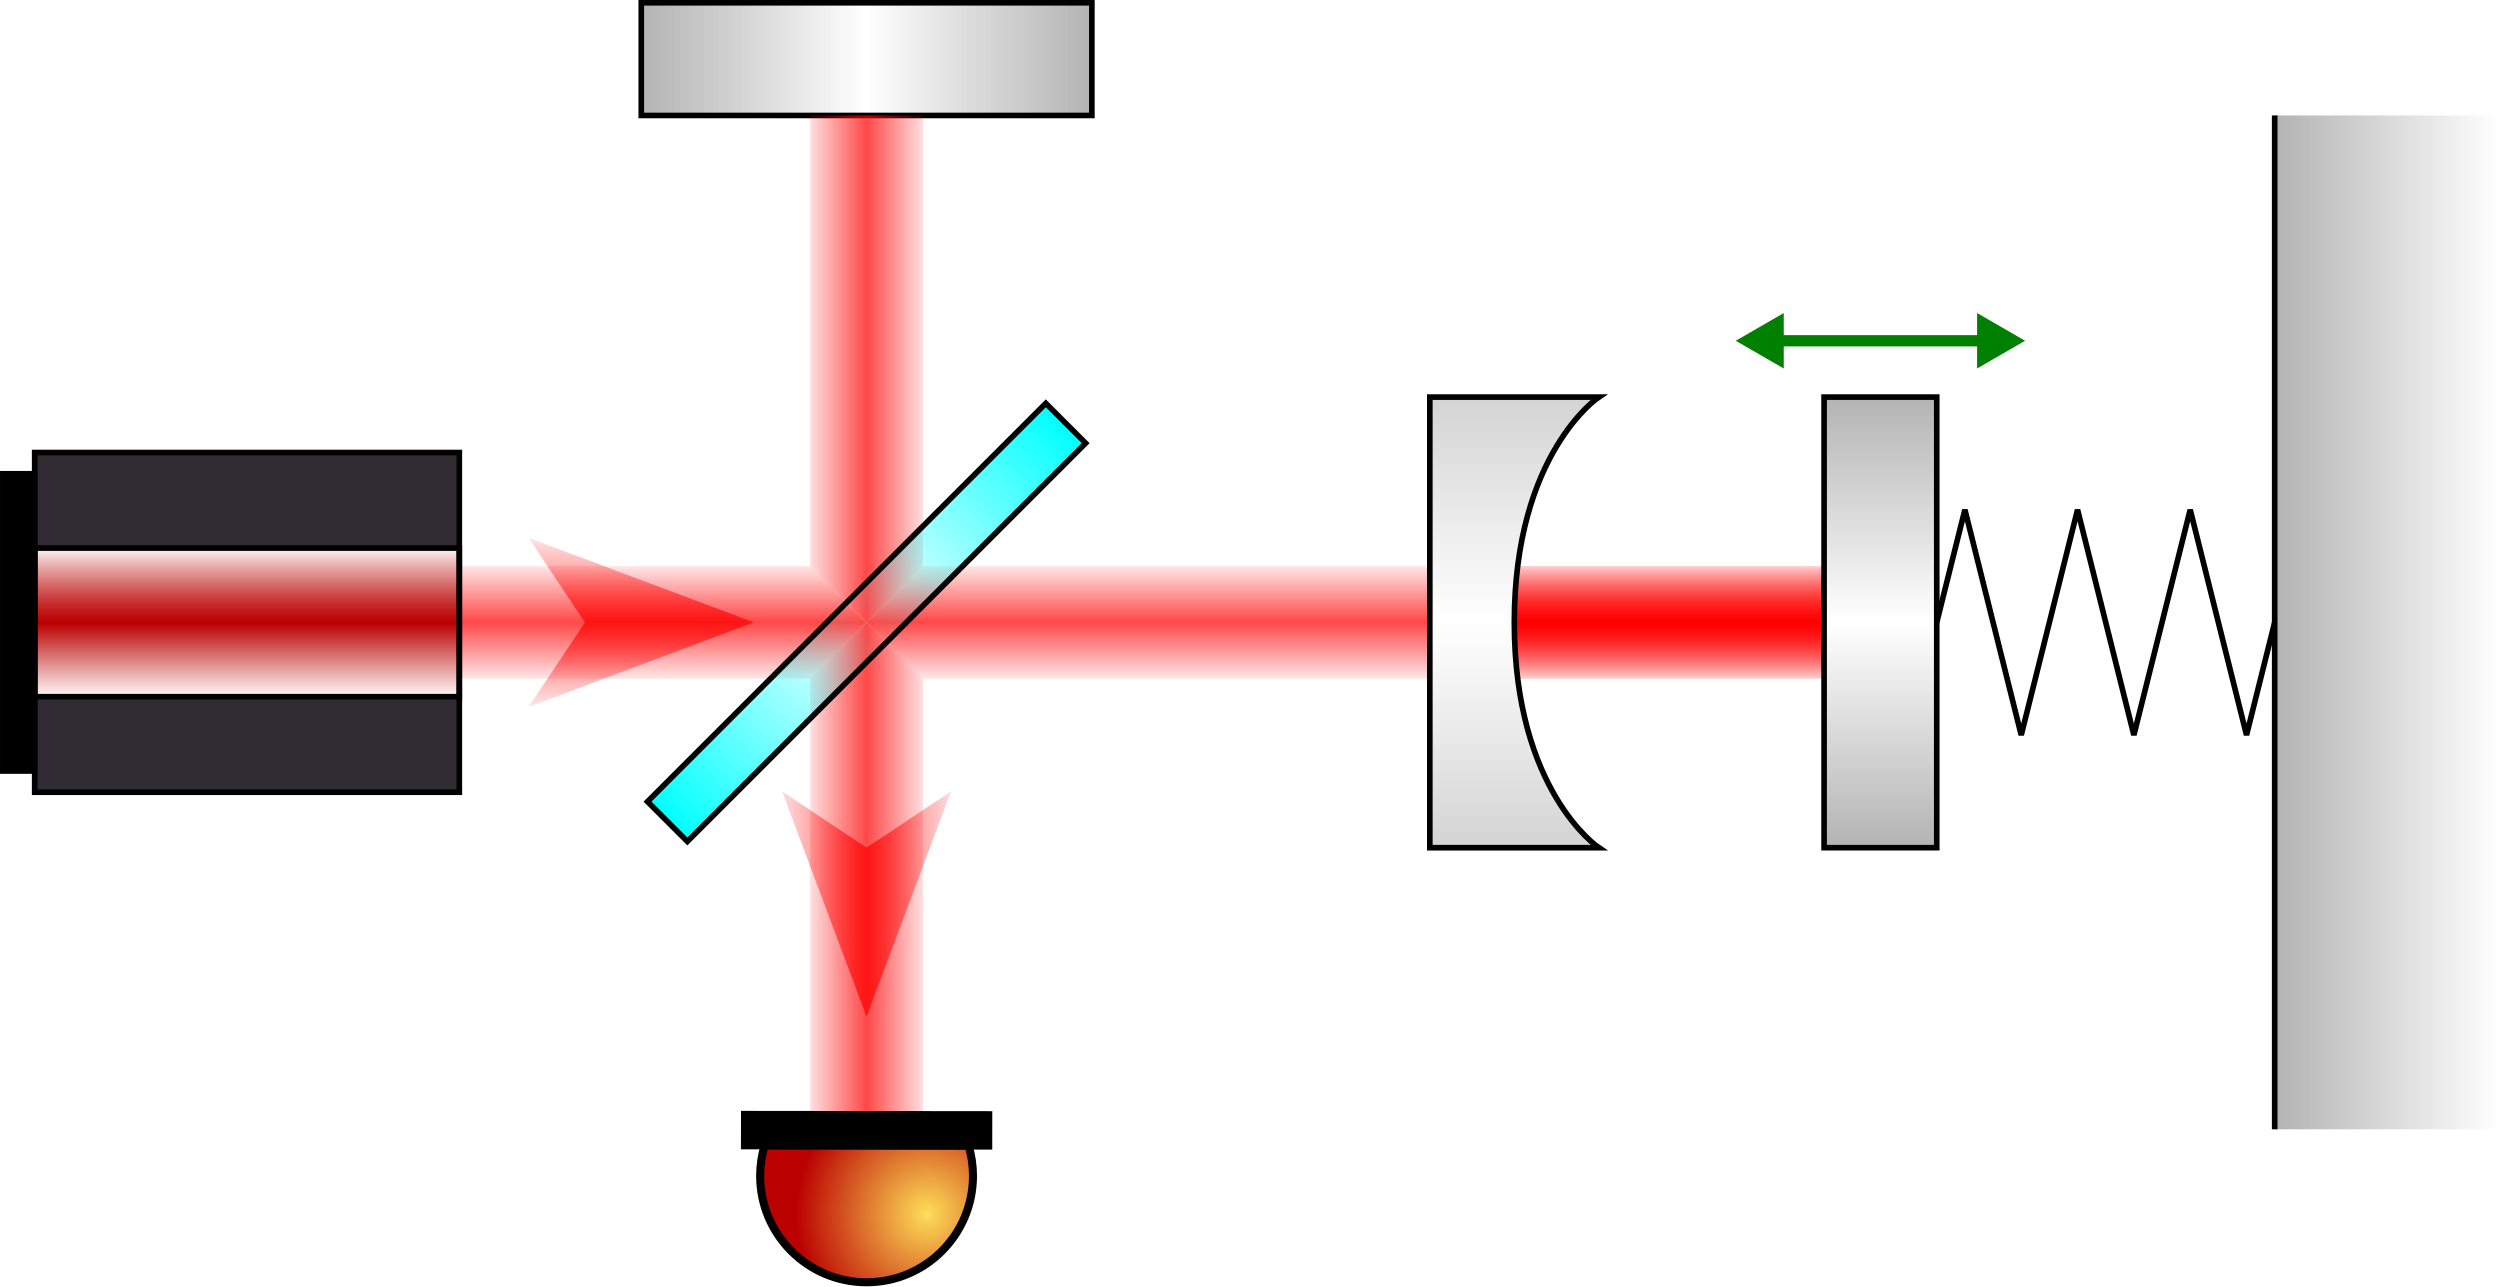
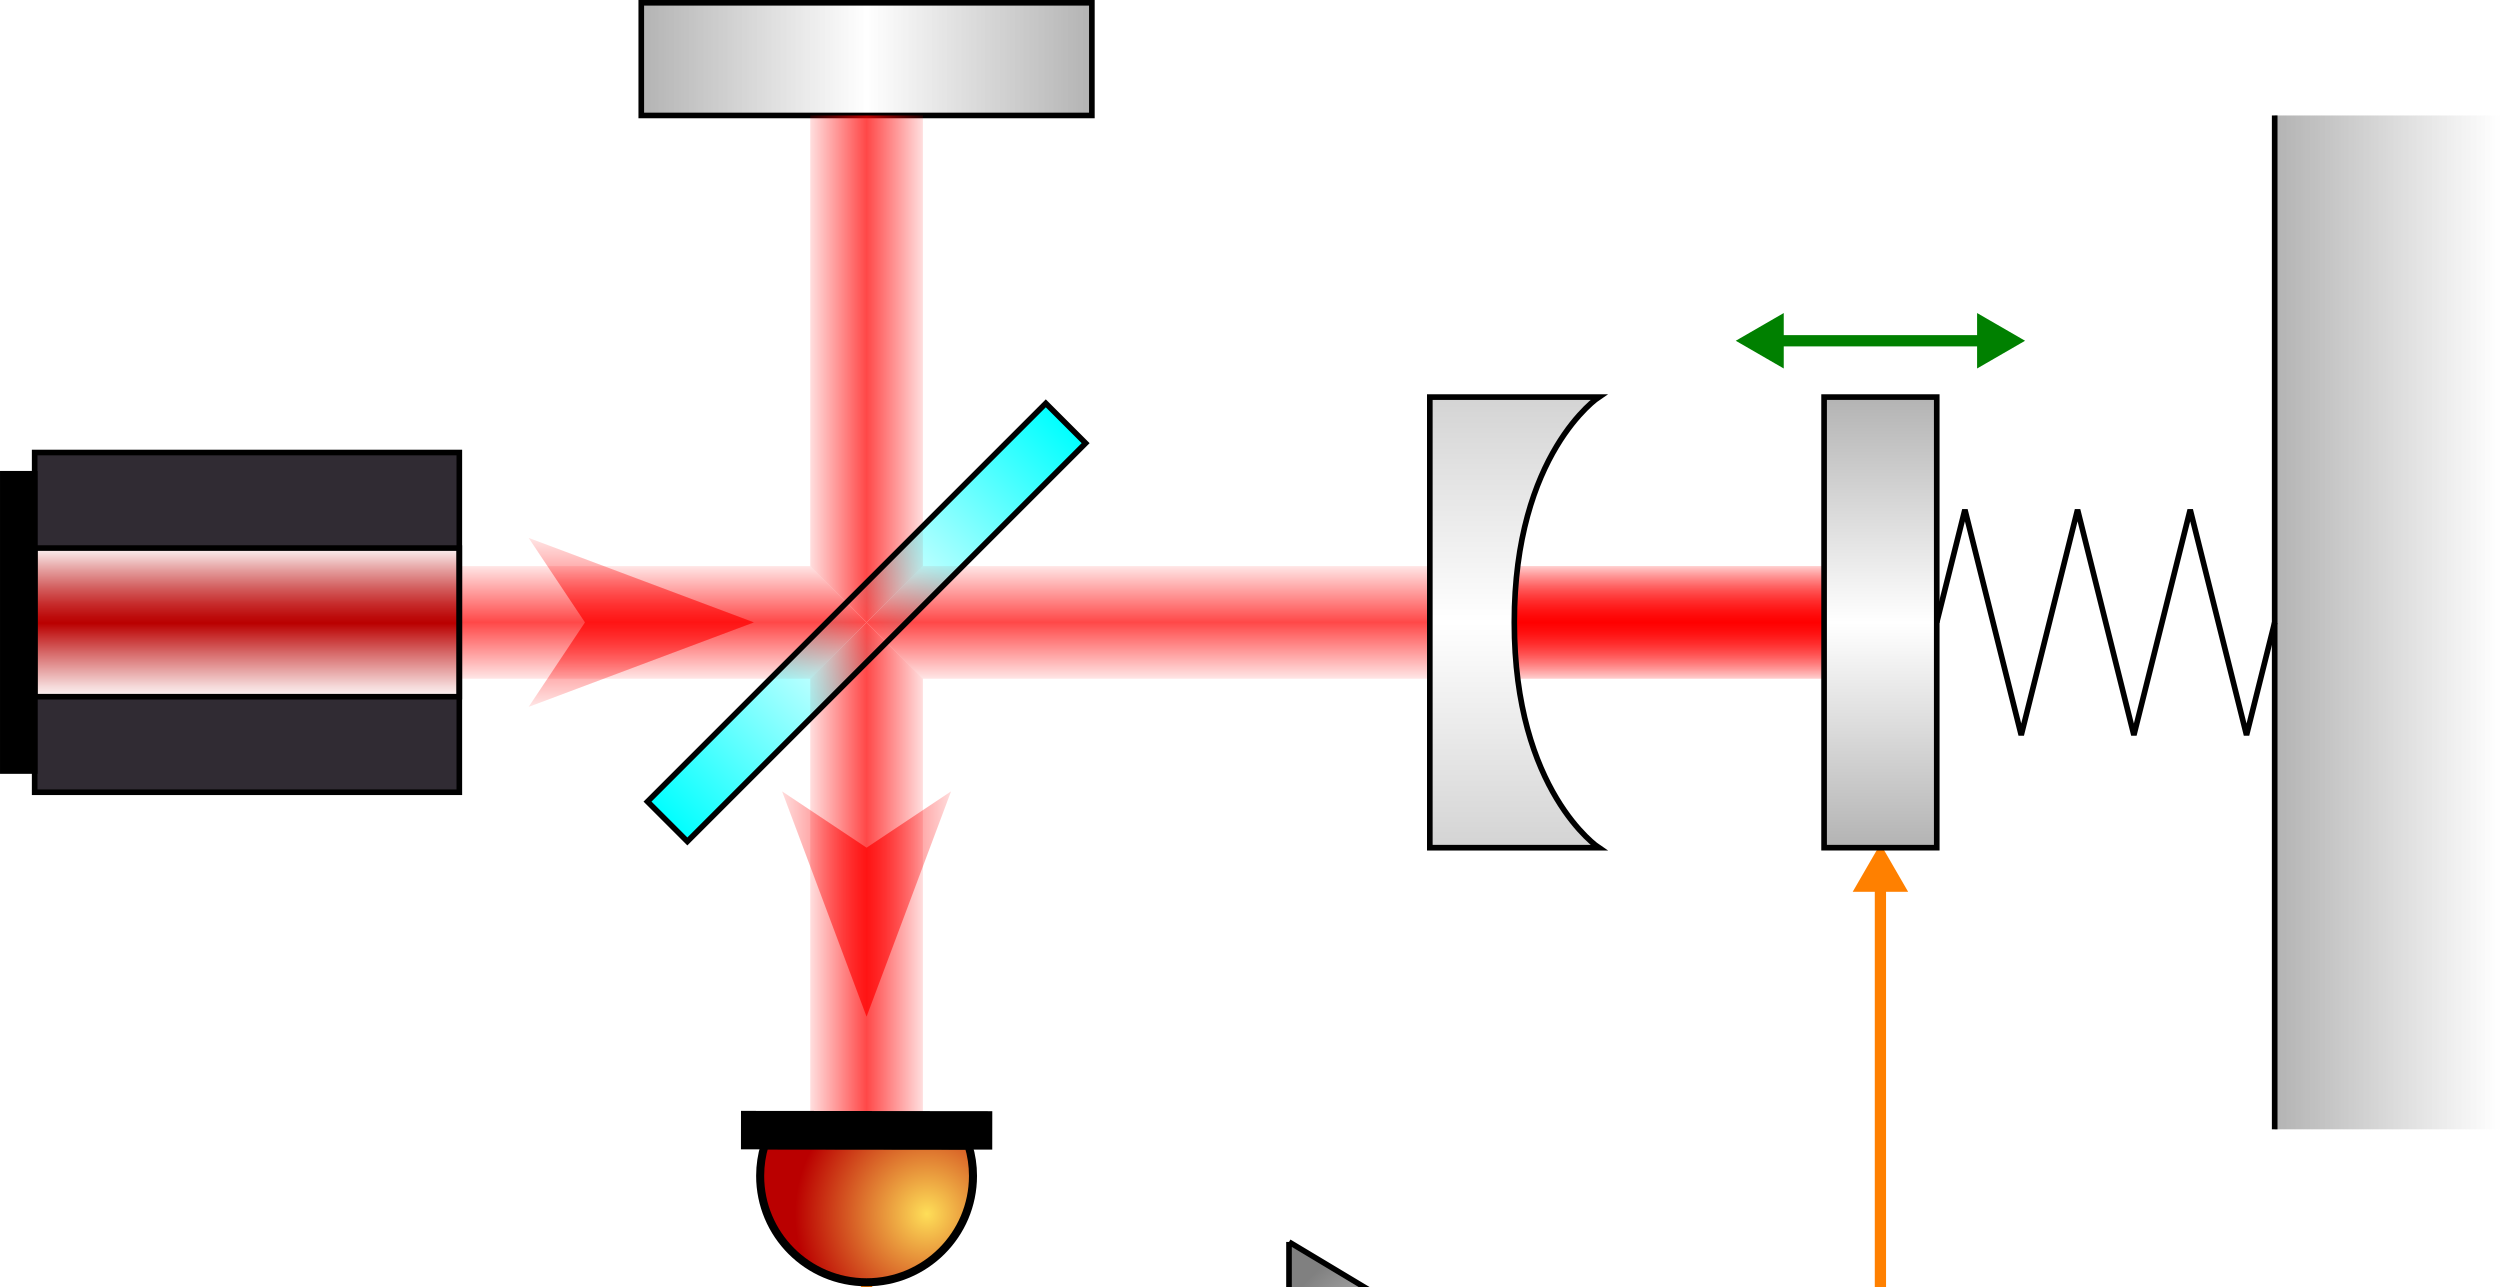
<svg xmlns="http://www.w3.org/2000/svg" xmlns:xlink="http://www.w3.org/1999/xlink" width="125.265mm" height="64.451mm" viewBox="0 0 443.851 228.371" id="svg2" version="1.1">
  <defs id="defs4">
+     <linearGradient id="linearGradient6122">
+       <stop style="stop-color:#ffffff;stop-opacity:1" offset="0" id="stop6124" />
+       <stop style="stop-color:#808080;stop-opacity:1" offset="1" id="stop6128" />
+     </linearGradient>
+     <marker style="overflow:visible" id="marker5939" refX="0.0" refY="0.0" orient="auto">
+       <path transform="scale(0.4)" style="fill-rule:evenodd;stroke:#ff8000;stroke-width:1pt;stroke-opacity:1;fill:#ff8000;fill-opacity:1" d="M 5.77,0.0 L -2.88,5.0 L -2.88,-5.0 L 5.77,0.0 z " id="path5941" />
+     </marker>
+     <linearGradient id="linearGradient5923">
+       <stop id="stop5925" offset="0" style="stop-color:#ff0000;stop-opacity:0.099" />
+       <stop style="stop-color:#ff0000;stop-opacity:0.25" offset="0.6" id="stop5927" />
+       <stop id="stop5929" offset="1" style="stop-color:#ff0000;stop-opacity:0.098" />
+     </linearGradient>
+     <linearGradient id="linearGradient5915">
+       <stop id="stop5917" offset="0" style="stop-color:#ff0000;stop-opacity:0.099" />
+       <stop style="stop-color:#ff0000;stop-opacity:0.5" offset="0.5" id="stop5919" />
+       <stop id="stop5921" offset="1" style="stop-color:#ff0000;stop-opacity:0.098" />
+     </linearGradient>
+     <marker orient="auto" refY="0.0" refX="0.0" id="marker4972" style="overflow:visible">
+       <path id="path4974" d="M 5.77,0.0 L -2.88,5.0 L -2.88,-5.0 L 5.77,0.0 z " style="fill-rule:evenodd;stroke:#000000;stroke-width:1pt;stroke-opacity:1;fill:#000000;fill-opacity:1" transform="scale(0.4)" />
+     </marker>
+     <marker orient="auto" refY="0.0" refX="0.0" id="TriangleOutM" style="overflow:visible">
+       <path id="path4533" d="M 5.77,0.0 L -2.88,5.0 L -2.88,-5.0 L 5.77,0.0 z " style="fill-rule:evenodd;stroke:#008000;stroke-width:1pt;stroke-opacity:1;fill:#008000;fill-opacity:1" transform="scale(0.4)" />
+     </marker>
    <linearGradient id="linearGradient4363">
      <stop id="stop4365" offset="0" style="stop-color:#b3b3b3;stop-opacity:1;" />
      <stop style="stop-color:#ffffff;stop-opacity:1" offset="0.5" id="stop4367" />
      <stop id="stop4369" offset="1" style="stop-color:#b3b3b3;stop-opacity:1" />
    </linearGradient>
    <linearGradient id="linearGradient4405">
      <stop style="stop-color:#ff0000;stop-opacity:0.099" offset="0" id="stop4407" />
      <stop id="stop4409" offset="0.5" style="stop-color:#ff0000;stop-opacity:1" />
      <stop style="stop-color:#ff0000;stop-opacity:0.098" offset="1" id="stop4411" />
    </linearGradient>
    <linearGradient id="linearGradient4303">
      <stop style="stop-color:#b3b3b3;stop-opacity:1;" offset="0" id="stop4305" />
      <stop id="stop4307" offset="0.5" style="stop-color:#ffffff;stop-opacity:1" />
      <stop style="stop-color:#b3b3b3;stop-opacity:1" offset="1" id="stop4309" />
    </linearGradient>
    <linearGradient id="linearGradient8942">
      <stop style="stop-color:#00ffff;stop-opacity:1" offset="0" id="stop8944" />
      <stop id="stop8950" offset="0.5" style="stop-color:#00ffff;stop-opacity:0" />
      <stop style="stop-color:#00ffff;stop-opacity:1" offset="1" id="stop8946" />
    </linearGradient>
    <marker style="overflow:visible" id="marker4667" refX="0" refY="0" orient="auto">
      <path transform="scale(-0.4,-0.4)" style="fill:#008000;fill-opacity:1;fill-rule:evenodd;stroke:#008000;stroke-width:1pt;stroke-opacity:1" d="m 5.77,0 -8.65,5 0,-10 8.65,5 z" id="path4669" />
    </marker>
    <marker orient="auto" refY="0" refX="0" id="marker4555" style="overflow:visible">
      <path id="path4557" d="m 5.77,0 -8.65,5 0,-10 8.65,5 z" style="fill:#009600;fill-opacity:1;fill-rule:evenodd;stroke:#009600;stroke-width:1pt;stroke-opacity:1" transform="scale(-0.4,-0.4)" />
    </marker>
    <marker style="overflow:visible" id="marker6326" refX="0" refY="0" orient="auto">
      <path transform="scale(0.4,0.4)" style="fill:#009600;fill-opacity:1;fill-rule:evenodd;stroke:#009600;stroke-width:1pt;stroke-opacity:1" d="m 5.77,0 -8.65,5 0,-10 8.65,5 z" id="path6328" />
    </marker>
    <marker style="overflow:visible" id="marker5202" refX="0" refY="0" orient="auto">
      <path transform="scale(0.2,0.2)" style="fill:#009600;fill-opacity:1;fill-rule:evenodd;stroke:#009600;stroke-width:1pt;stroke-opacity:1" d="m 5.77,0 -8.65,5 0,-10 8.65,5 z" id="path5204" />
    </marker>
    <marker style="overflow:visible" id="marker5156" refX="0" refY="0" orient="auto">
      <path transform="scale(-0.2,-0.2)" style="fill:#009600;fill-opacity:1;fill-rule:evenodd;stroke:#009600;stroke-width:1pt;stroke-opacity:1" d="m 5.77,0 -8.65,5 0,-10 8.65,5 z" id="path5158" />
    </marker>
    <linearGradient id="Beam">
      <stop id="stop4265" offset="0" style="stop-color:#ff0000;stop-opacity:0.099" />
      <stop style="stop-color:#ff0000;stop-opacity:0.718" offset="0.5" id="stop4269" />
      <stop id="stop4263" offset="1" style="stop-color:#ff0000;stop-opacity:0.098" />
    </linearGradient>
    <linearGradient id="Holder">
      <stop id="stop4255" offset="0" style="stop-color:#b3b3b3;stop-opacity:1;" />
      <stop id="stop4257" offset="1" style="stop-color:#b3b3b3;stop-opacity:0" />
    </linearGradient>
    <linearGradient id="Plate">
      <stop id="stop4182" offset="0" style="stop-color:#b3b3b3;stop-opacity:1;" />
      <stop style="stop-color:#b3b3b3;stop-opacity:0" offset="0.5" id="stop4186" />
      <stop id="stop4184" offset="1" style="stop-color:#b3b3b3;stop-opacity:1" />
    </linearGradient>
    <linearGradient xlink:href="#Holder" id="linearGradient4162" x1="500" y1="102.362" x2="540" y2="102.362" gradientUnits="userSpaceOnUse" gradientTransform="translate(-40,5.1865544e-7)" />
    <linearGradient xlink:href="#linearGradient4363" id="linearGradient4196" x1="330" y1="62.362" x2="330" y2="142.362" gradientUnits="userSpaceOnUse" gradientTransform="translate(60,-1.8036176e-5)" />
    <linearGradient xlink:href="#Beam" id="linearGradient4267" x1="290" y1="92.362" x2="290" y2="112.362" gradientUnits="userSpaceOnUse" />
    <linearGradient xlink:href="#Beam" id="linearGradient4345" x1="199.5" y1="152.362" x2="220.5" y2="152.362" gradientUnits="userSpaceOnUse" />
    <linearGradient xlink:href="#Beam" id="linearGradient4370" x1="155" y1="87.362" x2="155" y2="117.362" gradientUnits="userSpaceOnUse" />
    <linearGradient xlink:href="#Beam" id="linearGradient4378" x1="193.988" y1="162.436" x2="226.012" y2="162.436" gradientUnits="userSpaceOnUse" gradientTransform="translate(-1.0768148e-5,-9.999988)" />
    <marker style="overflow:visible" id="marker6256-8" refX="0" refY="0" orient="auto">
      <path transform="scale(-0.4,-0.4)" style="fill:#ff0000;fill-opacity:1;fill-rule:evenodd;stroke:#ff0000;stroke-width:1pt;stroke-opacity:1" d="m 5.77,0 -8.65,5 0,-10 8.65,5 z" id="path6258-5" />
    </marker>
    <marker style="overflow:visible" id="marker6326-2" refX="0" refY="0" orient="auto">
      <path transform="scale(0.4,0.4)" style="fill:#008000;fill-opacity:1;fill-rule:evenodd;stroke:#008000;stroke-width:1pt;stroke-opacity:1" d="m 5.77,0 -8.65,5 0,-10 8.65,5 z" id="path6328-0" />
    </marker>
    <marker style="overflow:visible" id="marker6256-6" refX="0" refY="0" orient="auto">
      <path transform="scale(-0.4,-0.4)" style="fill:#009600;fill-opacity:1;fill-rule:evenodd;stroke:#009600;stroke-width:1pt;stroke-opacity:1" d="m 5.77,0 -8.65,5 0,-10 8.65,5 z" id="path6258-1" />
    </marker>
    <marker style="overflow:visible" id="marker6326-7" refX="0" refY="0" orient="auto">
      <path transform="scale(0.4,0.4)" style="fill:#009600;fill-opacity:1;fill-rule:evenodd;stroke:#009600;stroke-width:1pt;stroke-opacity:1" d="m 5.77,0 -8.65,5 0,-10 8.65,5 z" id="path6328-9" />
    </marker>
    <marker style="overflow:visible" id="marker4667-3" refX="0" refY="0" orient="auto">
      <path transform="scale(-0.4,-0.4)" style="fill:#ff0000;fill-opacity:1;fill-rule:evenodd;stroke:#ff0000;stroke-width:1pt;stroke-opacity:1" d="m 5.77,0 -8.65,5 0,-10 8.65,5 z" id="path4669-8" />
    </marker>
    <linearGradient xlink:href="#linearGradient8942" id="linearGradient8948" x1="220.873" y1="-126.111" x2="220.873" y2="-26.111" gradientUnits="userSpaceOnUse" gradientTransform="translate(-7.7402889e-6,5.4730036e-5)" />
    <linearGradient xlink:href="#Plate" id="linearGradient4196-9" x1="330" y1="62.362" x2="330" y2="142.362" gradientUnits="userSpaceOnUse" gradientTransform="translate(-327.6378,-312.3622)" />
    <linearGradient gradientTransform="matrix(-1,0,0,-0.5294116,420,156.5539)" xlink:href="#Beam" id="linearGradient4345-9" x1="199.5" y1="152.362" x2="220.5" y2="152.362" gradientUnits="userSpaceOnUse" />
    <radialGradient xlink:href="#radialGradient5264" id="radialGradient5272" cx="9.587" cy="8.245" fx="9.587" fy="8.245" r="6.753" gradientTransform="matrix(2.712285,-4.9331678e-8,1.3188837e-7,2.65854,-16.41568,-15.83199)" gradientUnits="userSpaceOnUse" />
    <radialGradient gradientUnits="userSpaceOnUse" fy="7.461" fx="8.879" r="17.067" cy="7.461" cx="8.879" id="radialGradient5264">
      <stop id="stop5248" style="stop-color:#FEDE58" offset="0" />
      <stop id="stop5250" style="stop-color:#BA0000" offset="0.685" />
    </radialGradient>
    <linearGradient xlink:href="#linearGradient5726" id="linearGradient5741" gradientUnits="userSpaceOnUse" gradientTransform="matrix(0.8,0,0,0.8,-34.8284,-61.1108)" x1="43.535" y1="118.073" x2="43.535" y2="92.333" />
    <linearGradient y2="13.131" x2="28.722" y1="32.973" x1="28.722" gradientUnits="userSpaceOnUse" id="linearGradient5726">
      <stop id="stop5690" style="stop-color:#FFFFFF" offset="0" />
      <stop id="stop5692" style="stop-color:#FEFCFC" offset="0.005" />
      <stop id="stop5694" style="stop-color:#E6A4A4" offset="0.15" />
      <stop id="stop5696" style="stop-color:#D35E5E" offset="0.277" />
      <stop id="stop5698" style="stop-color:#C62B2B" offset="0.382" />
      <stop id="stop5700" style="stop-color:#BD0C0C" offset="0.462" />
      <stop id="stop5702" style="stop-color:#BA0000" offset="0.506" />
      <stop id="stop5704" style="stop-color:#D86E6E" offset="0.708" />
      <stop id="stop5706" style="stop-color:#F4D6D6" offset="0.91" />
      <stop id="stop5708" style="stop-color:#FFFFFF" offset="1" />
    </linearGradient>
    <linearGradient xlink:href="#linearGradient4303" id="linearGradient4178" x1="460" y1="32.362" x2="460" y2="172.362" gradientUnits="userSpaceOnUse" gradientTransform="matrix(-1,0,0,-1,745,204.7244)" />
    <linearGradient gradientTransform="matrix(0.8529412,0,0,1,221.9118,1.6890905e-5)" xlink:href="#linearGradient4405" id="linearGradient4267-8" x1="160" y1="92.362" x2="160" y2="112.362" gradientUnits="userSpaceOnUse" />
+     <marker orient="auto" refY="0" refX="0" id="TriangleOutM-6" style="overflow:visible">
+       <path id="path4533-7" d="m 5.77,0 -8.65,5 0,-10 8.65,5 z" style="fill:#ff0000;fill-opacity:1;fill-rule:evenodd;stroke:#ff0000;stroke-width:1pt;stroke-opacity:1" transform="scale(0.4,0.4)" />
+     </marker>
+     <linearGradient gradientTransform="matrix(2.588235,0,0,1,-135.6,378.1378)" xlink:href="#linearGradient5923" id="linearGradient4267-8-7" x1="160" y1="92.362" x2="160" y2="112.362" gradientUnits="userSpaceOnUse" />
+     <linearGradient gradientTransform="matrix(2.588235,0,0,1,-135.6,458.1378)" xlink:href="#linearGradient5915" id="linearGradient4267-8-1" x1="160" y1="92.362" x2="160" y2="112.362" gradientUnits="userSpaceOnUse" />
+     <linearGradient gradientTransform="matrix(2.588235,0,0,1,-135.6,418.1378)" xlink:href="#linearGradient4405" id="linearGradient4267-8-6" x1="160" y1="92.362" x2="160" y2="112.362" gradientUnits="userSpaceOnUse" />
+     <radialGradient xlink:href="#linearGradient6122" id="radialGradient6120" cx="223.851" cy="250.536" fx="223.851" fy="250.536" r="25.736" gradientTransform="matrix(1,0,0,1.191173,25.00001,-47.93223)" gradientUnits="userSpaceOnUse" />
  </defs>
+   <g id="layer5">
+     <path transform="translate(-56.14912,8.137749)" style="display:inline;fill:none;fill-rule:evenodd;stroke:#ff8000;stroke-width:2;stroke-linecap:butt;stroke-linejoin:miter;stroke-miterlimit:4;stroke-dasharray:none;stroke-opacity:1;marker-end:url(#marker5939)" d="m 210,212.362 0,30 180,0 0,-95" id="path5931" />
+     <path style="fill:url(#radialGradient6120);fill-opacity:1;fill-rule:evenodd;stroke:#000000;stroke-width:1px;stroke-linecap:butt;stroke-linejoin:miter;stroke-opacity:1" d="m 228.851,220.5 0,60 50,-30 -50,-30" id="path6112" />
+   </g>
  <g id="layer1" transform="translate(-56.14912,8.137749)" style="display:inline">
    <path style="opacity:1;fill:url(#linearGradient4267);fill-opacity:1;fill-rule:evenodd;stroke:none;stroke-width:1px;stroke-linecap:butt;stroke-linejoin:miter;stroke-opacity:1" d="m 115,92.362 85,7e-6 10,10 10,-10 160,-9e-6 0,20 -160,1e-5 -10,-10 -10,10 -85,-1e-5 z" id="path4227" />
    <path style="fill:url(#linearGradient4345);fill-opacity:1;fill-rule:evenodd;stroke:none;stroke-width:1px;stroke-linecap:butt;stroke-linejoin:miter;stroke-opacity:1" d="m 220,112.362 -10,-10 -10,10 -1e-5,80 20,0 z" id="path4337" />
    <path style="fill:url(#linearGradient4370);fill-opacity:1;fill-rule:evenodd;stroke:none;stroke-width:1px;stroke-linecap:butt;stroke-linejoin:miter;stroke-opacity:1" d="m 150,87.362 40,15 -40,15 10,-15 z" id="path4347" />
    <path style="fill:url(#linearGradient4378);fill-opacity:1;fill-rule:evenodd;stroke:none;stroke-width:1px;stroke-linecap:butt;stroke-linejoin:miter;stroke-opacity:1" d="m 225,132.362 -15,40 -15,-40 15,10 z" id="path4347-3" />
    <rect style="fill:url(#linearGradient4196-9);fill-opacity:1;stroke:#000000;stroke-width:1;stroke-miterlimit:4;stroke-dasharray:none;stroke-dashoffset:0;stroke-opacity:1" id="rect4188-6" width="20" height="80" x="-7.638" y="-250" transform="matrix(0,1,-1,0,0,0)" />
    <path style="fill:url(#linearGradient4345-9);fill-opacity:1;fill-rule:evenodd;stroke:none;stroke-width:1px;stroke-linecap:butt;stroke-linejoin:miter;stroke-opacity:1" d="M 200,92.362 210,102.362 220,92.362 220,12.362 l -20,0 z" id="path4337-1" />
    <g style="display:inline;opacity:1;enable-background:new" id="g5261" transform="matrix(-0.00220215,1.904342,-1.904342,-0.00220215,232.3198,189.1419)">
      <g id="g5245">
        <radialGradient gradientUnits="userSpaceOnUse" fy="7.461" fx="8.879" r="17.067" cy="7.461" cx="8.879" id="radialGradient10992">
          <stop id="stop10994" style="stop-color:#FEDE58" offset="0" />
          <stop id="stop10996" style="stop-color:#BA0000" offset="0.685" />
        </radialGradient>
        <path id="path5252" d="m 6.044,1.792 c -0.986,0 -1.936,0.148 -2.835,0.417 l 0,19.01 c 0.899,0.268 1.849,0.416 2.835,0.416 5.479,0 9.921,-4.441 9.921,-9.921 0,-5.48 -4.442,-9.922 -9.921,-9.922 l 0,0 z" style="fill:url(#radialGradient5272);fill-opacity:1;stroke:#000000;stroke-width:0.75" />
        <rect id="rect5254" height="22.678" width="2.835" y="0.375" x="0.375" style="stroke:#000000;stroke-width:0.75" />
      </g>
    </g>
    <g style="display:inline;opacity:1;enable-background:new" id="g5721" transform="matrix(-1.329883,0,0,-1.329883,138.1962,133.0187)">
      <g id="g5683">
        <rect id="rect5685" height="12.756" width="56.693" y="0.375" x="0.375" style="fill:#302b33" />
        <rect id="rect5687" height="12.756" width="56.693" y="32.973" x="0.375" style="fill:#302b33" />
        <linearGradient y2="13.131" x2="28.722" y1="32.973" x1="28.722" gradientUnits="userSpaceOnUse" id="linearGradient9306">
          <stop id="stop9308" style="stop-color:#FFFFFF" offset="0" />
          <stop id="stop9310" style="stop-color:#FEFCFC" offset="0.005" />
          <stop id="stop9312" style="stop-color:#E6A4A4" offset="0.15" />
          <stop id="stop9314" style="stop-color:#D35E5E" offset="0.277" />
          <stop id="stop9316" style="stop-color:#C62B2B" offset="0.382" />
          <stop id="stop9318" style="stop-color:#BD0C0C" offset="0.462" />
          <stop id="stop9320" style="stop-color:#BA0000" offset="0.506" />
          <stop id="stop9322" style="stop-color:#D86E6E" offset="0.708" />
          <stop id="stop9324" style="stop-color:#F4D6D6" offset="0.91" />
          <stop id="stop9326" style="stop-color:#FFFFFF" offset="1" />
        </linearGradient>
        <rect id="rect5710" height="19.842" width="56.693" y="13.131" x="0.375" style="fill:url(#linearGradient5741);fill-opacity:1;stroke:#000000;stroke-width:0.75" />
        <rect id="rect5712" height="39.686" width="4.252" y="3.209" x="57.068" style="stroke:#000000;stroke-width:0.75" />
        <rect id="rect5714" height="45.354" width="56.693" y="0.375" x="0.375" style="fill:none;stroke:#000000;stroke-width:0.75" />
      </g>
    </g>
    <rect style="fill:url(#linearGradient8948);fill-opacity:1;stroke:#000000;stroke-width:1;stroke-miterlimit:4;stroke-dasharray:none;stroke-dashoffset:0;stroke-opacity:1" id="rect4202" width="10" height="100" x="215.873" y="-126.111" transform="matrix(0.7071068,0.7071068,-0.7071068,0.7071068,0,0)" />
  </g>
-   <g id="layer3" transform="translate(1.803769,-80.00005)">
-     <path transform="translate(-57.95289,88.1378)" style="display:inline;opacity:1;fill:url(#linearGradient4267-8);fill-opacity:1;fill-rule:evenodd;stroke:none;stroke-width:1px;stroke-linecap:butt;stroke-linejoin:miter;stroke-opacity:1" d="m 320,92.362 72.5,1e-5 0,20 -72.5,-10e-6 z" id="path4227-8" />
-     <path transform="translate(-57.95289,88.1378)" style="display:inline;fill:url(#linearGradient4178);fill-opacity:1;fill-rule:evenodd;stroke:#000000;stroke-width:1px;stroke-linecap:butt;stroke-linejoin:miter;stroke-opacity:1" d="m 310,142.362 0,-80 30,0 c 0,0 -15,10 -15,40 0,30 15,40 15,40 z" id="path4170" />
+   <g id="layer3" transform="translate(1.803769,-80.00005)" style="display:inline">
+     <path style="display:inline;opacity:1;fill:url(#linearGradient4267-8);fill-opacity:1;fill-rule:evenodd;stroke:none;stroke-width:1px;stroke-linecap:butt;stroke-linejoin:miter;stroke-opacity:1" d="m 320,92.362 72.5,1e-5 0,20 -72.5,-10e-6 z" id="path4227-8" transform="translate(-57.95289,88.1378)" />
+     <path style="display:inline;fill:url(#linearGradient4178);fill-opacity:1;fill-rule:evenodd;stroke:#000000;stroke-width:1px;stroke-linecap:butt;stroke-linejoin:miter;stroke-opacity:1" d="m 310,142.362 0,-80 30,0 c 0,0 -15,10 -15,40 0,30 15,40 15,40 z" id="path4170" transform="translate(-57.95289,88.1378)" />
+     <path style="display:inline;opacity:1;fill:url(#linearGradient4267-8-7);fill-opacity:1;fill-rule:evenodd;stroke:none;stroke-width:1px;stroke-linecap:butt;stroke-linejoin:miter;stroke-opacity:1" d="m 162.047,470.5 220,1e-5 0,20 -220,-1e-5 z" id="path4227-8-5" />
+     <path style="display:inline;opacity:1;fill:url(#linearGradient4267-8-1);fill-opacity:1;fill-rule:evenodd;stroke:none;stroke-width:1px;stroke-linecap:butt;stroke-linejoin:miter;stroke-opacity:1" d="m 162.047,550.5 220,10e-6 0,20 -220,-10e-6 z" id="path4227-8-8" />
+     <path style="display:inline;opacity:1;fill:url(#linearGradient4267-8-6);fill-opacity:1;fill-rule:evenodd;stroke:none;stroke-width:1px;stroke-linecap:butt;stroke-linejoin:miter;stroke-opacity:1" d="m 162.047,510.5 220,1e-5 0,20 -220,-10e-6 z" id="path4227-8-88" />
  </g>
  <g id="layer2" transform="translate(1.803769,-80.00005)">
    <rect transform="translate(-57.95289,88.1378)" style="fill:url(#linearGradient4162);fill-opacity:1;stroke:none;stroke-width:1;stroke-miterlimit:4;stroke-dasharray:none;stroke-dashoffset:0;stroke-opacity:1" id="rect4138" width="40" height="180" x="460" y="12.362" />
    <path transform="translate(-57.95289,88.1378)" style="fill:none;fill-rule:evenodd;stroke:#000000;stroke-width:1px;stroke-linecap:butt;stroke-linejoin:miter;stroke-opacity:1" d="m 460,12.362 0,180" id="path4164" />
    <path transform="translate(-57.95289,88.1378)" style="fill:none;fill-rule:evenodd;stroke:#000000;stroke-width:1px;stroke-linecap:butt;stroke-linejoin:miter;stroke-opacity:1" d="m 460,102.362 -5,20 -10,-40 -10,40 -10,-40 -10,40 -10,-40 -5,20" id="path4166" />
-     <rect transform="translate(-57.95289,88.1378)" style="fill:url(#linearGradient4196);fill-opacity:1;stroke:#000000;stroke-width:1;stroke-miterlimit:4;stroke-dasharray:none;stroke-dashoffset:0;stroke-opacity:1" id="rect4188" width="20" height="80" x="380" y="62.362" />
+     <rect style="fill:url(#linearGradient4196);fill-opacity:1;stroke:#000000;stroke-width:1;stroke-miterlimit:4;stroke-dasharray:none;stroke-dashoffset:0;stroke-opacity:1" id="rect4188" width="20" height="80" x="380" y="62.362" transform="translate(-57.95289,88.1378)" />
    <path transform="translate(-57.95289,88.1378)" style="fill:#008000;fill-rule:evenodd;stroke:#008000;stroke-width:2;stroke-linecap:butt;stroke-linejoin:miter;stroke-miterlimit:4;stroke-dasharray:none;stroke-opacity:1;marker-start:url(#marker4667);marker-end:url(#marker6326-2)" d="m 370,52.362 40,0" id="path4392-8" />
  </g>
+   <g id="layer4" style="display:none">
+     <path style="fill:none;fill-rule:evenodd;stroke:#008000;stroke-width:2;stroke-linecap:butt;stroke-linejoin:miter;stroke-miterlimit:4;stroke-dasharray:none;stroke-opacity:1;marker-end:url(#TriangleOutM)" d="m 343.851,110.5 45,0" id="path4370" />
+     <path style="fill:none;fill-rule:evenodd;stroke:#000000;stroke-width:2;stroke-linecap:butt;stroke-linejoin:miter;stroke-miterlimit:4;stroke-dasharray:none;stroke-opacity:1;marker-end:url(#marker4972)" d="m 313.851,160.5 70,0" id="path4970" />
+     <path style="fill:none;fill-rule:evenodd;stroke:#000000;stroke-width:1px;stroke-linecap:butt;stroke-linejoin:miter;stroke-opacity:1" d="m 333.851,155.5 0,10" id="path5060" />
+   </g>
</svg>
